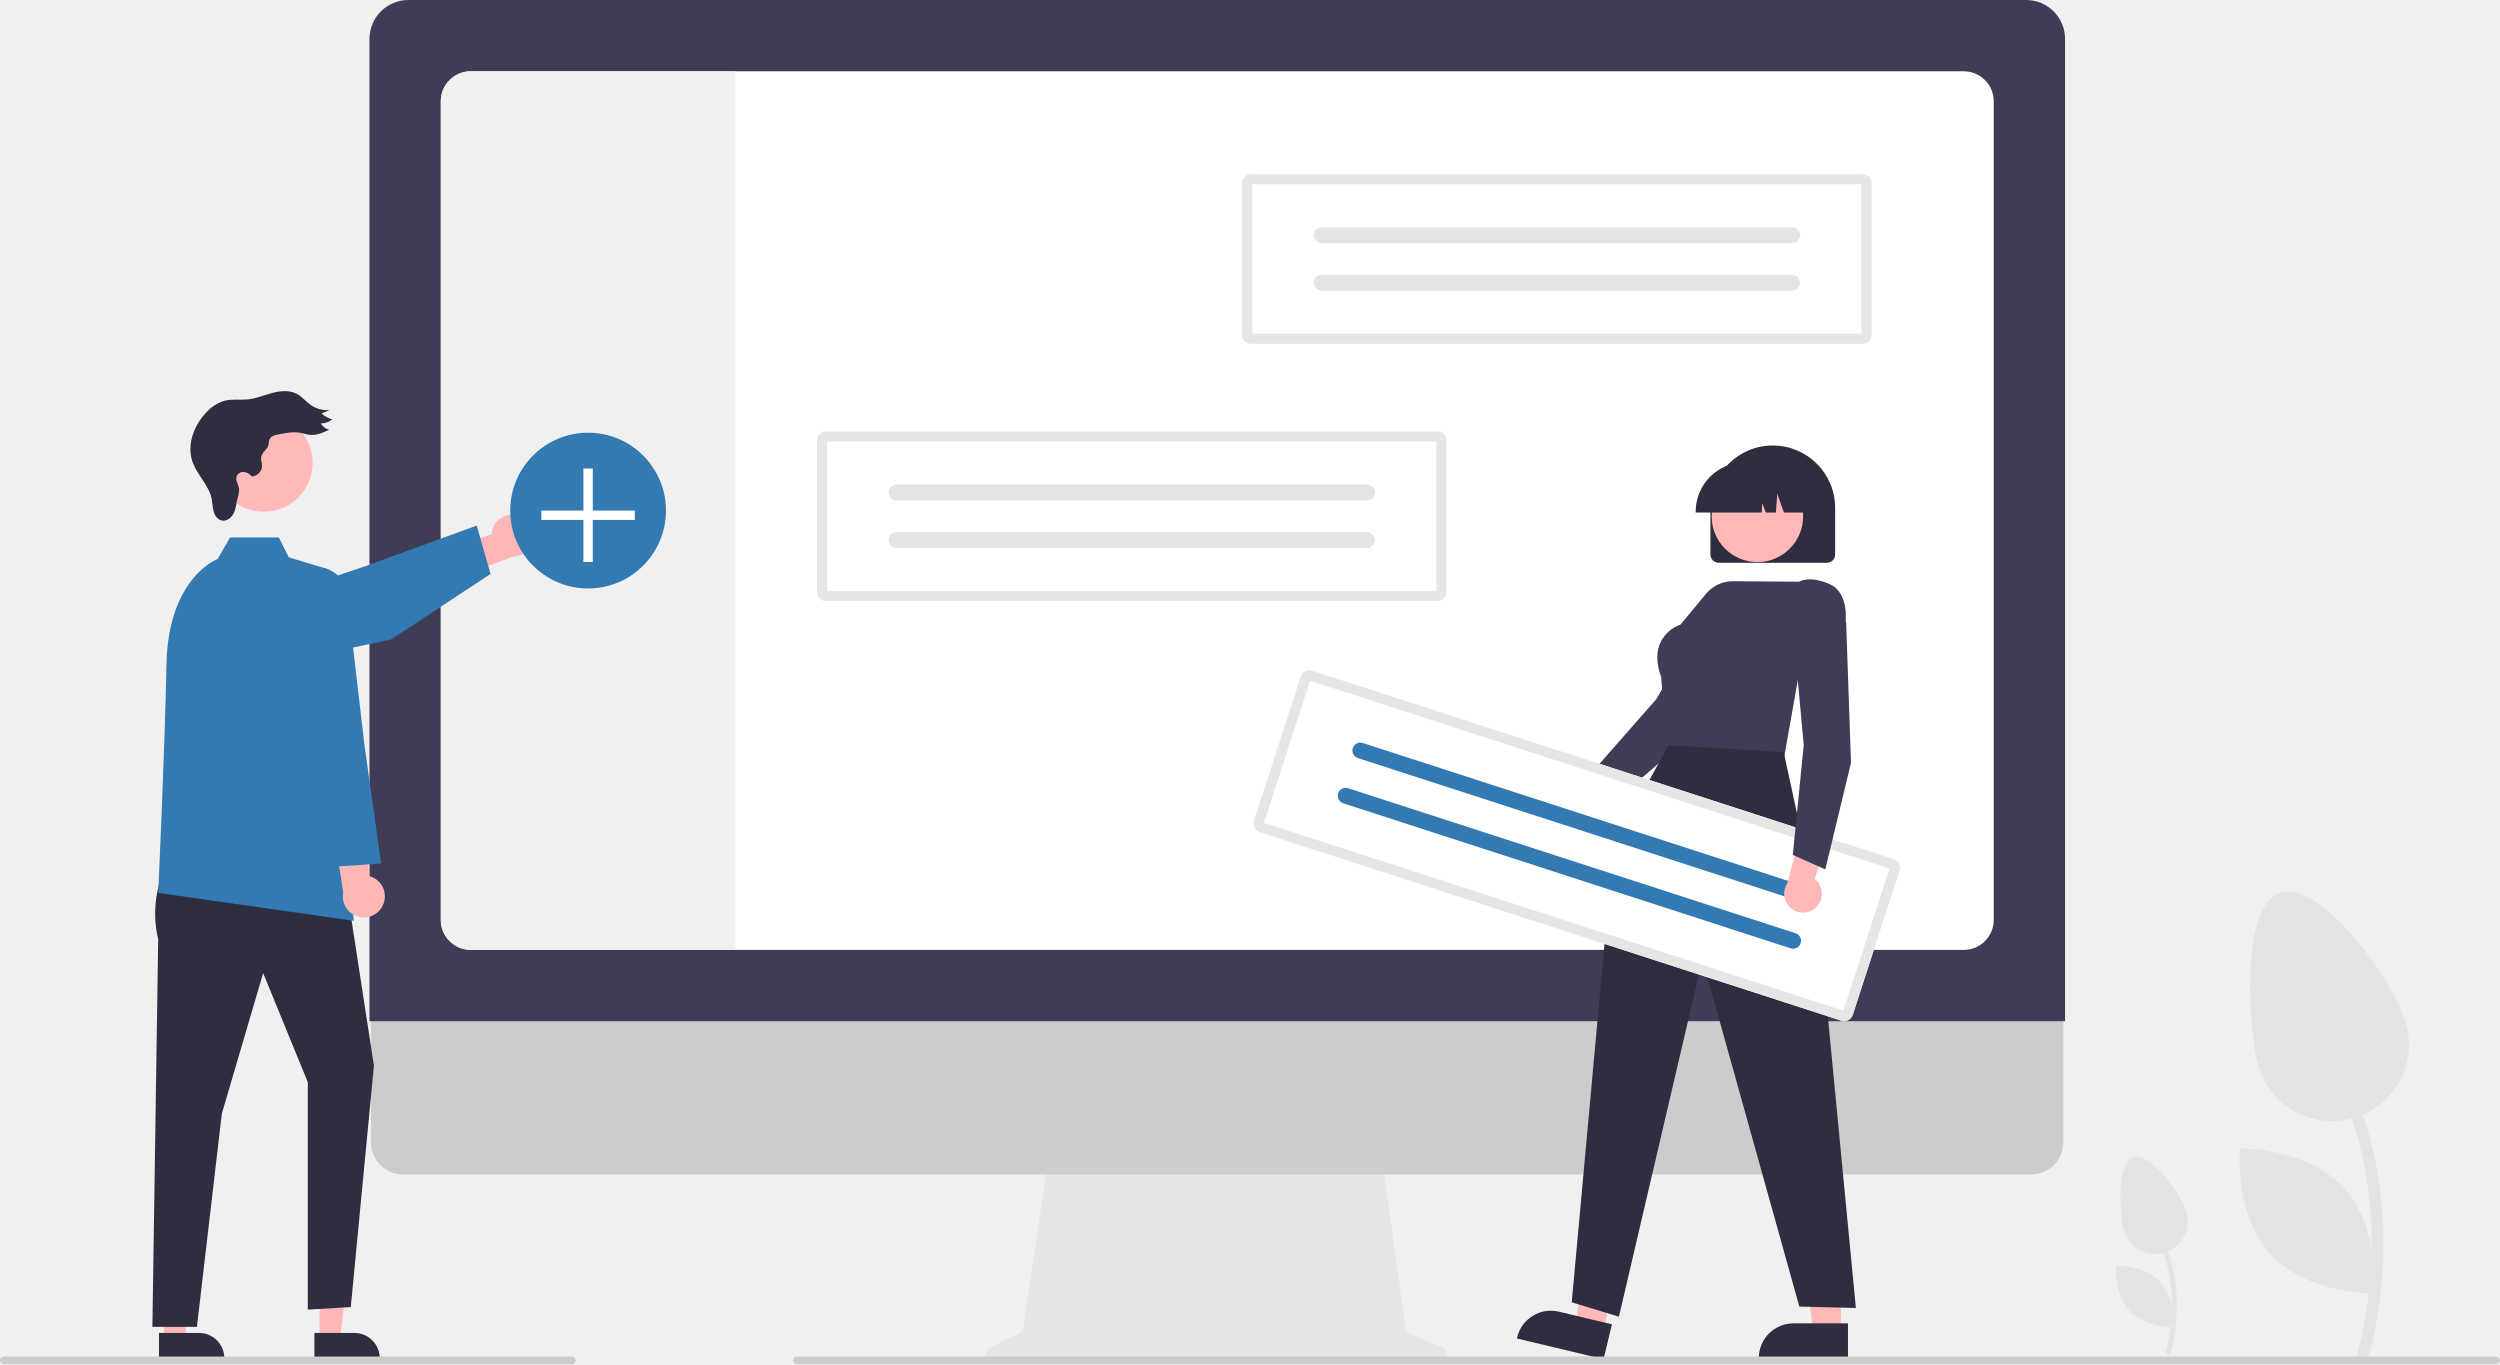
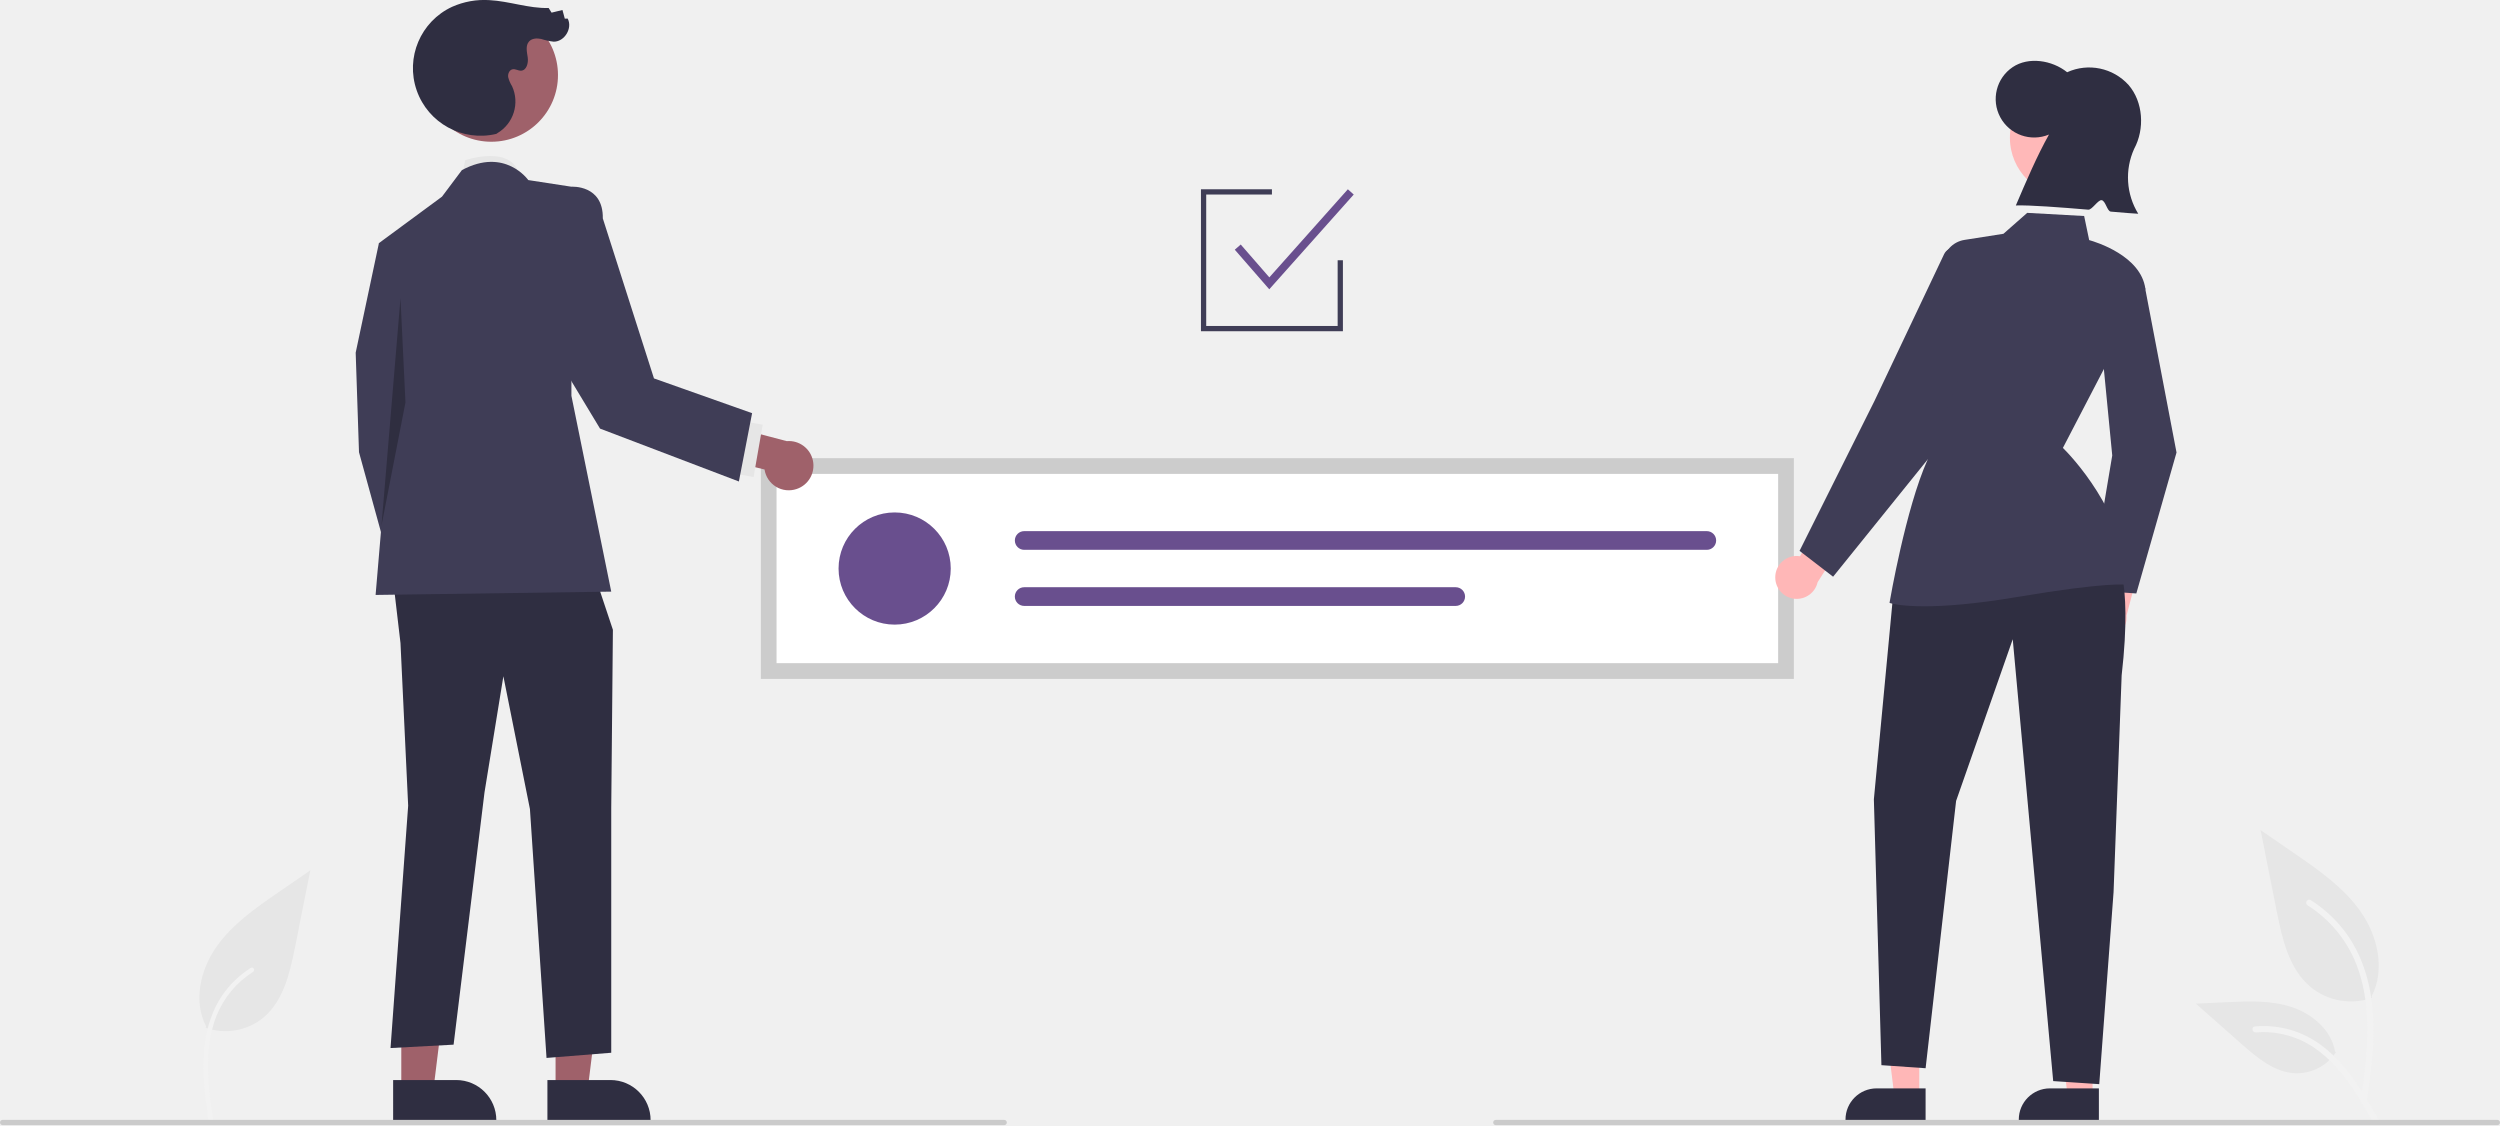
- <svg xmlns="http://www.w3.org/2000/svg" data-name="Layer 1" width="1005.563" height="548.695" viewBox="0 0 1005.563 548.695">
-   <path d="M970.113,720.75c.096-.288,9.414-29.119-7.077-54.845l-1.684,1.079c15.963,24.903,6.956,52.855,6.864,53.134Z" transform="translate(-97.21873 -175.6525)" fill="#e4e4e4" />
-   <path d="M951.243,669.605a13.113,13.113,0,1,0,25.662-5.412c-1.494-7.086-14.164-24.722-21.251-23.228S949.749,662.519,951.243,669.605Z" transform="translate(-97.21873 -175.6525)" fill="#e4e4e4" />
-   <path d="M953.633,702.748c6.324,6.834,17.638,6.649,17.638,6.649s1.06-11.266-5.264-18.1-17.638-6.649-17.638-6.649S947.308,695.914,953.633,702.748Z" transform="translate(-97.21873 -175.6525)" fill="#e4e4e4" />
-   <path d="M1049.489,722.75c.226-.68,22.216-68.718-16.702-129.429l-3.973,2.547c37.672,58.77,16.416,124.733,16.197,125.392Z" transform="translate(-97.21873 -175.6525)" fill="#e4e4e4" />
-   <path d="M1004.958,602.051a30.946,30.946,0,0,0,60.56-12.772c-3.527-16.723-33.426-58.343-50.15-54.816S1001.431,585.328,1004.958,602.051Z" transform="translate(-97.21873 -175.6525)" fill="#e4e4e4" />
-   <path d="M1010.597,680.267c14.925,16.128,41.625,15.69,41.625,15.69s2.502-26.586-12.423-42.714-41.625-15.69-41.625-15.69S995.672,664.139,1010.597,680.267Z" transform="translate(-97.21873 -175.6525)" fill="#e4e4e4" />
-   <path d="M677.315,717.627l-14.592-6.144-10.01-73.151H519.408L508.557,711.184l-13.055,6.527a3.1,3.1,0,0,0,1.387,5.873H676.112A3.1,3.1,0,0,0,677.315,717.627Z" transform="translate(-97.21873 -175.6525)" fill="#e6e6e6" />
-   <path d="M914.206,648.064H259.377a12.973,12.973,0,0,1-12.944-12.973V542.751h680.718v92.34A12.974,12.974,0,0,1,914.206,648.064Z" transform="translate(-97.21873 -175.6525)" fill="#ccc" />
-   <path d="M927.835,586.393h-682V191.292a15.657,15.657,0,0,1,15.64-15.639H912.195A15.657,15.657,0,0,1,927.835,191.292Z" transform="translate(-97.21873 -175.6525)" fill="#3f3d56" />
-   <path d="M887.106,204.328h-600.54a12.065,12.065,0,0,0-12.05,12.06v329.27a12.065,12.065,0,0,0,12.05,12.06h600.54a12.072,12.072,0,0,0,12.05-12.06v-329.27A12.072,12.072,0,0,0,887.106,204.328Z" transform="translate(-97.21873 -175.6525)" fill="#fff" />
-   <path d="M393.016,204.328v353.39H286.566a12.065,12.065,0,0,1-12.05-12.06v-329.27a12.065,12.065,0,0,1,12.05-12.06Z" transform="translate(-97.21873 -175.6525)" fill="#f0f0f0" />
-   <path d="M305.196,382.849a8.406,8.406,0,0,0-10.263,7.799l-28.653,8.447,11.862,10.014,25.391-9.557a8.452,8.452,0,0,0,1.663-16.703Z" transform="translate(-97.21873 -175.6525)" fill="#ffb6b6" />
-   <path d="M189.424,446.424a11.952,11.952,0,0,1-3.808-23.276l58.064-19.6,45.292-16.5,5.558,19.455-39.984,26.347-62.624,13.311A12.025,12.025,0,0,1,189.424,446.424Z" transform="translate(-97.21873 -175.6525)" fill="#337ab2" />
-   <polygon points="128.541 538.792 136.693 538.792 140.572 507.347 128.539 507.347 128.541 538.792" fill="#ffb6b6" />
-   <path d="M223.68,711.783l16.055-.001h.001A10.232,10.232,0,0,1,249.967,722.014v.332l-26.287.001Z" transform="translate(-97.21873 -175.6525)" fill="#2f2e41" />
-   <polygon points="66.033 538.792 74.185 538.792 78.064 507.347 66.032 507.347 66.033 538.792" fill="#ffb6b6" />
-   <path d="M161.172,711.783l16.055-.001h.001A10.232,10.232,0,0,1,187.46,722.014v.332l-26.287.001Z" transform="translate(-97.21873 -175.6525)" fill="#2f2e41" />
-   <path d="M163.171,525.829a43.784,43.784,0,0,0-2.327,27.549l-2.327,155.984h17.905l10.024-85.782,16.624-56.523,17.954,43.888v91.471l17.289-1.034,9.31-97.086-10.64-69.157Z" transform="translate(-97.21873 -175.6525)" fill="#2f2e41" />
-   <path d="M228.671,404.471l-15.294-4.655-3.99-7.98H189.741l-4.959,8.645s-19.949,7.315-20.614,42.558-3.325,91.767-3.325,91.767l78.661,11.214Z" transform="translate(-97.21873 -175.6525)" fill="#337ab2" />
-   <path d="M251.254,539.709A8.406,8.406,0,0,0,245.759,528.049l-2.306-29.783-12.261,9.521,4.069,26.823a8.452,8.452,0,0,0,15.992,5.099Z" transform="translate(-97.21873 -175.6525)" fill="#ffb6b6" />
-   <path d="M230.334,524.358l-17.458-44.588V415.748a11.951,11.951,0,0,1,23.821-1.385l7.1,60.871L250.52,522.966Z" transform="translate(-97.21873 -175.6525)" fill="#337ab2" />
-   <circle cx="106.114" cy="186.2" r="19.632" fill="#ffb9b9" />
-   <path d="M204.618,355.885c-.919,1.179-2.178,2.244-2.38,3.725-.15,1.097.33,2.182.375,3.288a4.388,4.388,0,0,1-4.102,4.393,4.868,4.868,0,0,0-3.133-1.792,2.891,2.891,0,0,0-2.977,1.72c-.583,1.647.766,3.32.983,5.053a10.452,10.452,0,0,1-.612,3.766c-.497,1.989-.63,4.093-1.503,5.949s-2.813,3.451-4.822,3.041c-1.689-.345-2.832-1.981-3.305-3.639s-.451-3.416-.793-5.106c-1.111-5.491-5.837-9.559-7.691-14.845-2.376-6.773.478-14.521,5.398-19.749a16.076,16.076,0,0,1,7.489-4.849c3.066-.781,6.307-.22,9.452-.553,3.364-.357,6.526-1.724,9.795-2.593s6.921-1.196,9.893.42c2.073,1.127,3.574,3.071,5.505,4.427a11.548,11.548,0,0,0,7.587,2.031l-3.21,1.403a10.311,10.311,0,0,0,4.325,2.369,7.48,7.48,0,0,1-4.609,1.618,5.264,5.264,0,0,0,3.316,2.55c-2.438,1.144-5.026,2.317-7.706,2.059-1.313-.126-2.568-.593-3.865-.833-2.765-.512-5.604.019-8.365.548-1.45.278-3.23.545-3.962,1.939C205.091,353.386,205.557,354.68,204.618,355.885Z" transform="translate(-97.21873 -175.6525)" fill="#2f2e41" />
-   <circle cx="236.547" cy="205.371" r="31.32" fill="#337ab2" />
-   <polygon points="255.339 205.371 238.427 205.371 238.427 188.458 234.668 188.458 234.668 205.371 217.755 205.371 217.755 209.129 234.668 209.129 234.668 226.042 238.427 226.042 238.427 209.129 255.339 209.129 255.339 205.371" fill="#fff" />
-   <path d="M600.474,245.661a3.647,3.647,0,0,0-3.643,3.643v60.998a3.647,3.647,0,0,0,3.643,3.643H846.377a3.647,3.647,0,0,0,3.643-3.643v-60.998a3.647,3.647,0,0,0-3.643-3.643Z" transform="translate(-97.21873 -175.6525)" fill="#fff" />
-   <path d="M600.474,245.661a3.647,3.647,0,0,0-3.643,3.643v60.998a3.647,3.647,0,0,0,3.643,3.643H846.377a3.647,3.647,0,0,0,3.643-3.643v-60.998a3.647,3.647,0,0,0-3.643-3.643Z" transform="translate(-97.21873 -175.6525)" fill="#e6e6e6" />
-   <path d="M600.93,309.847H845.921V249.759H600.93Z" transform="translate(-97.21873 -175.6525)" fill="#fff" />
-   <path d="M628.784,267.053a3.188,3.188,0,0,0,0,6.375H818.058a3.188,3.188,0,1,0,.003-6.375H628.784Z" transform="translate(-97.21873 -175.6525)" fill="#e4e4e4" />
-   <path d="M628.784,286.178a3.188,3.188,0,0,0,0,6.375H818.058a3.188,3.188,0,0,0,.014-6.375h-189.288Z" transform="translate(-97.21873 -175.6525)" fill="#e4e4e4" />
-   <path d="M429.474,349.161a3.647,3.647,0,0,0-3.643,3.643v60.998a3.647,3.647,0,0,0,3.643,3.643H675.377a3.647,3.647,0,0,0,3.643-3.643v-60.998a3.647,3.647,0,0,0-3.643-3.643Z" transform="translate(-97.21873 -175.6525)" fill="#fff" />
-   <path d="M429.474,349.161a3.647,3.647,0,0,0-3.643,3.643v60.998a3.647,3.647,0,0,0,3.643,3.643H675.377a3.647,3.647,0,0,0,3.643-3.643v-60.998a3.647,3.647,0,0,0-3.643-3.643Z" transform="translate(-97.21873 -175.6525)" fill="#e6e6e6" />
-   <path d="M429.93,413.347H674.921V353.259H429.93Z" transform="translate(-97.21873 -175.6525)" fill="#fff" />
-   <path d="M457.784,370.553a3.188,3.188,0,0,0,0,6.375H647.058a3.188,3.188,0,1,0,.003-6.375H457.784Z" transform="translate(-97.21873 -175.6525)" fill="#e4e4e4" />
-   <path d="M457.784,389.678a3.188,3.188,0,0,0,0,6.375H647.058a3.188,3.188,0,0,0,.014-6.375h-189.288Z" transform="translate(-97.21873 -175.6525)" fill="#e4e4e4" />
-   <path d="M729.211,512.874a7.536,7.536,0,0,0,6.404-9.619l21.793-15.566-12.988-5.001-18.704,15.549a7.577,7.577,0,0,0,3.494,14.638Z" transform="translate(-97.21873 -175.6525)" fill="#ffb7b7" />
-   <path d="M741.31,502.622l-7.23-12.348.154-.175,29.17-33.209,22.648-38.623,19.667,2.507.29,5.945-.059.089L774.704,473.777l-.033.028Z" transform="translate(-97.21873 -175.6525)" fill="#3f3d56" />
-   <polygon points="740.467 535.914 729.346 535.913 724.054 493.014 740.469 493.015 740.467 535.914" fill="#ffb7b7" />
-   <path d="M840.523,722.347l-35.862-.001v-.454a13.959,13.959,0,0,1,13.958-13.958H818.62l21.903.001Z" transform="translate(-97.21873 -175.6525)" fill="#2f2e41" />
-   <polygon points="644.748 535.55 633.93 532.967 638.746 490.012 654.712 493.824 644.748 535.55" fill="#ffb7b7" />
-   <path d="M742.222,722.347l-34.881-8.329.105-.441a13.959,13.959,0,0,1,16.818-10.335l.001 0,21.304,5.087Z" transform="translate(-97.21873 -175.6525)" fill="#2f2e41" />
-   <path d="M785.191,398.654V379.933a25.086,25.086,0,0,1,50.173,0v18.721a3.374,3.374,0,0,1-3.37,3.37h-43.433A3.374,3.374,0,0,1,785.191,398.654Z" transform="translate(-97.21873 -175.6525)" fill="#2f2e41" />
-   <circle cx="706.868" cy="207.695" r="18.392" fill="#ffb7b7" />
-   <path d="M779.256,381.431a19.867,19.867,0,0,1,19.844-19.844h3.744a19.867,19.867,0,0,1,19.844,19.844v.374h-7.913l-2.699-7.557-.54,7.557h-4.089l-1.362-3.813-.272,3.813H779.256Z" transform="translate(-97.21873 -175.6525)" fill="#2f2e41" />
-   <path d="M814.815,480.421l-46.83-1.782-2.618-30.637c-2.019-5.608-2.052-10.423-.097-14.31a14.324,14.324,0,0,1,7.908-6.835l10.247-12.376a13.947,13.947,0,0,1,10.83-5.048l26.623.182c.642-.386,4.535-2.364,12.212.964,8.327,3.61,6.393,16.147,6.373,16.273l-.019.118-.091.077-17.71,14.914Z" transform="translate(-97.21873 -175.6525)" fill="#3f3d56" />
-   <polygon points="671.139 299.694 648.988 340.08 632.194 523.817 651.169 529.612 684.756 385.882 723.736 525.534 746.481 526.103 730.994 364.944 717.46 302.548 671.139 299.694" fill="#2f2e41" />
-   <path d="M624.995,445.41a3.647,3.647,0,0,0-4.589,2.342L601.596,505.778a3.647,3.647,0,0,0,2.342,4.589L837.857,586.196a3.647,3.647,0,0,0,4.589-2.342l18.81-58.025a3.647,3.647,0,0,0-2.342-4.589Z" transform="translate(-97.21873 -175.6525)" fill="#fff" />
-   <path d="M624.995,445.41a3.647,3.647,0,0,0-4.589,2.342L601.596,505.778a3.647,3.647,0,0,0,2.342,4.589L837.857,586.196a3.647,3.647,0,0,0,4.589-2.342l18.81-58.025a3.647,3.647,0,0,0-2.342-4.589Z" transform="translate(-97.21873 -175.6525)" fill="#e6e6e6" />
-   <path d="M605.635,506.609l233.053,75.548,18.529-57.159-233.053-75.548Z" transform="translate(-97.21873 -175.6525)" fill="#fff" />
-   <path d="M645.328,474.49a3.188,3.188,0,0,0-1.966,6.065l180.05,58.366a3.188,3.188,0,1,0,1.969-6.064l-.003-.001Z" transform="translate(-97.21873 -175.6525)" fill="#337ab2" />
-   <path d="M639.431,492.683a3.188,3.188,0,0,0-1.966,6.065L817.514,557.114a3.188,3.188,0,0,0,1.979-6.06l-.014-.004Z" transform="translate(-97.21873 -175.6525)" fill="#337ab2" />
-   <path d="M827.539,540.728a7.536,7.536,0,0,0-.397-11.549l8.648-25.347-13.47,3.5-6.147,23.533a7.577,7.577,0,0,0,11.366,9.863Z" transform="translate(-97.21873 -175.6525)" fill="#ffb7b7" />
-   <path d="M831.402,525.347,818.333,519.521l4.391-44.216-4.087-44.586,17.446-9.418,3.698,4.663.004.106,1.96,56.38-.01.043Z" transform="translate(-97.21873 -175.6525)" fill="#3f3d56" />
-   <path d="M1101.255,724.347l-683.448,0a1.567,1.567,0,0,1-1.539-1.134,1.529,1.529,0,0,1,1.477-1.919l683.385,0a1.615,1.615,0,0,1,1.616,1.194A1.528,1.528,0,0,1,1101.255,724.347Z" transform="translate(-97.21873 -175.6525)" fill="#ccc" />
-   <path d="M327.255,724.347l-228.448,0a1.567,1.567,0,0,1-1.539-1.134,1.529,1.529,0,0,1,1.477-1.919l228.385,0a1.615,1.615,0,0,1,1.616,1.194A1.528,1.528,0,0,1,327.255,724.347Z" transform="translate(-97.21873 -175.6525)" fill="#ccc" />
+ <svg xmlns="http://www.w3.org/2000/svg" data-name="Layer 1" width="951" height="428" viewBox="0 0 951 428">
+   <path id="b606c935-a134-40cd-80b0-a21a1aa0225b-158" data-name="Path 461" d="M202.747,626.969a22.728,22.728,0,0,0,21.947-3.866c7.687-6.452,10.1-17.081,12.058-26.924l5.8-29.112-12.143,8.362c-8.733,6.013-17.662,12.219-23.709,20.929s-8.686,20.6-3.828,30.024" transform="translate(-124.5 -236)" fill="#e6e6e6" />
+   <path id="a422fa29-1efa-4f1e-8f54-a5852f8559f8-159" data-name="Path 462" d="M203.785,662.215c-1.229-8.953-2.493-18.02-1.631-27.069.766-8.036,3.217-15.885,8.209-22.321a37.132,37.132,0,0,1,9.527-8.633c.953-.6,1.829.909.881,1.507a35.3,35.3,0,0,0-13.963,16.847c-3.04,7.732-3.528,16.161-3,24.374.317,4.967.988,9.9,1.665,14.83a.9.9,0,0,1-.61,1.074.878.878,0,0,1-1.074-.61Z" transform="translate(-124.5 -236)" fill="#f2f2f2" />
+   <path id="e1d169dc-da63-490d-893d-3e04e06c6dbd-160" data-name="Path 438" d="M1026.824,615.577a24.215,24.215,0,0,1-23.383-4.119c-8.19-6.874-10.758-18.196-12.847-28.682l-6.18-31.017,12.938,8.908c9.305,6.406,18.818,13.019,25.26,22.298s9.252,21.947,4.078,31.988" transform="translate(-124.5 -236)" fill="#e6e6e6" />
+   <path id="b7dc7a19-2955-4780-ad93-c52a96f67a65-161" data-name="Path 439" d="M1024.826,655.288c1.628-11.864,3.304-23.881,2.159-35.872-1.015-10.649-4.264-21.049-10.878-29.579a49.206,49.206,0,0,0-12.625-11.44c-1.262-.796-2.424,1.204-1.167,1.997a46.779,46.779,0,0,1,18.504,22.326c4.029,10.246,4.675,21.416,3.982,32.3-.419,6.582-1.311,13.121-2.206,19.653a1.198,1.198,0,0,0,.808,1.423,1.163,1.163,0,0,0,1.423-.808Z" transform="translate(-124.5 -236)" fill="#f2f2f2" />
+   <path id="ba9a9309-6361-43cb-a10e-efdc2c0b21e6-162" data-name="Path 442" d="M1013.105,636.251a17.825,17.825,0,0,1-15.531,8.019c-7.864-.373-14.418-5.86-20.317-11.07l-17.452-15.409,11.55-.553c8.306-.398,16.827-.771,24.738,1.793s15.208,8.726,16.654,16.915" transform="translate(-124.5 -236)" fill="#e6e6e6" />
+   <path id="abb4e2ed-9276-4565-9a98-ba1ebe7a1fe1-163" data-name="Path 443" d="M1029.429,662.108c-7.84-13.871-16.932-29.288-33.181-34.216a37.026,37.026,0,0,0-13.955-1.441c-1.482.128-1.112,2.412.367,2.285a34.398,34.398,0,0,1,22.272,5.892c6.28,4.275,11.17,10.218,15.308,16.519,2.535,3.861,4.806,7.884,7.076,11.903C1028.041,664.334,1030.163,663.407,1029.429,662.108Z" transform="translate(-124.5 -236)" fill="#f2f2f2" />
+   <path d="M806.902,494.268h-393v-84h393Z" transform="translate(-124.5 -236)" fill="#fff" />
+   <circle cx="340.326" cy="216.268" r="21.338" fill="#694f8e" />
+   <path d="M514.107,438.042a3.556,3.556,0,0,0,0,7.113H773.767a3.556,3.556,0,0,0,0-7.113Z" transform="translate(-124.5 -236)" fill="#694f8e" />
+   <path d="M514.107,459.38a3.556,3.556,0,1,0-.015,7.113H678.252a3.556,3.556,0,1,0,0-7.113Z" transform="translate(-124.5 -236)" fill="#694f8e" />
+   <path d="M806.902,494.268h-393v-84h393Zm-387-6h381v-72h-381Z" transform="translate(-124.5 -236)" fill="#ccc" />
+   <path d="M917.573,473.403a8.114,8.114,0,0,1,6.462-10.632l4.448-18,11.598.035-6.639,25.331a8.158,8.158,0,0,1-15.87,3.265Z" transform="translate(-124.5 -236)" fill="#ffb7b7" />
+   <path d="M937.155,461.754l-17.763-1.231,8.603-51.268L922.52,352.805l17.956-7.362,11.974,62.689-.033.114Z" transform="translate(-124.5 -236)" fill="#3f3d56" />
+   <path d="M799.808,455.746a8.114,8.114,0,0,1,9.399-8.152l9.729-15.784,11.034,3.573-14.053,22.097a8.158,8.158,0,0,1-16.109-1.734Z" transform="translate(-124.5 -236)" fill="#ffb7b7" />
+   <polygon points="730.086 417.104 720.637 417.104 716.142 380.657 730.088 380.658 730.086 417.104" fill="#ffb7b7" />
+   <path d="M856.996,662.263l-30.468-.001v-.385a11.86,11.86,0,0,1,11.859-11.859h.001l18.609.001Z" transform="translate(-124.5 -236)" fill="#2f2e41" />
+   <polygon points="796.006 417.104 786.557 417.104 782.062 380.657 796.008 380.658 796.006 417.104" fill="#ffb7b7" />
+   <path d="M922.916,662.263l-30.468-.001v-.385a11.86,11.86,0,0,1,11.859-11.859h.001l18.609.001Z" transform="translate(-124.5 -236)" fill="#2f2e41" />
+   <circle cx="787.02" cy="52.405" r="22.448" fill="#ffb8b8" />
+   <path d="M903.938,287.174a14.632,14.632,0,0,1-13.784-25.659c5.975-3.998,14.898-2.675,20.69,1.962a20.211,20.211,0,0,1,23.366,4.849c5.591,6.468,6.203,16.736,2.128,24.276a26.391,26.391,0,0,0,1.548,24.708c-1.753-.071-5.612-.396-10.441-.813-1.397-.121-2.002-4.225-3.534-4.357-1.351-.116-3.618,3.74-5.034,3.621-10.487-.886-22.227-1.786-27.547-1.61C895.339,304.765,899.348,295.38,903.938,287.174Z" transform="translate(-124.5 -236)" fill="#2f2e41" />
+   <path d="M928.736,446.55s7.296,7.522,2.841,46.362l-3.078,82.474-5.445,73.027-17.519-1.165L890.145,479.167l-21.544,61.506L857,642.355l-16.809-1.165-2.871-101.118,7.369-78.146Z" transform="translate(-124.5 -236)" fill="#2f2e41" />
+   <path d="M856.528,466.631c-8.963 0-12.573-1.077-12.837-1.16l-.416-.131.073-.43c.06-.353,6.082-35.464,14.345-53.898l5.81-74.755a9.858,9.858,0,0,1,8.327-9.005l.078.494-.078-.494,14.78-2.32,9.041-7.961,21.658,1.198,1.91,9.162c2.59.724,19.684,5.963,21.376,18.508l.021.157-.073.14L909.227,406.379c2.646,2.612,23.56,24.096,24.98,51.561l.034.661-.645-.147c-.06-.012-6.753-1.284-41.947,4.666C875.372,465.87,864.06,466.631,856.528,466.631Z" transform="translate(-124.5 -236)" fill="#3f3d56" />
+   <path d="M821.811,455.382l-12.765-9.83,28.49-57.001,26.498-55.866a4.234,4.234,0,0,1,7.907.689l6.559,23.794L857.99,410.53Z" transform="translate(-124.5 -236)" fill="#3f3d56" />
+   <path d="M1074.5,664h-381a1,1,0,0,1,0-2h381a1,1,0,0,1,0,2Z" transform="translate(-124.5 -236)" fill="#cbcbcb" />
+   <polygon points="510.842 126 456.842 126 456.842 72 483.842 72 483.842 74 458.842 74 458.842 124 508.842 124 508.842 99 510.842 99 510.842 126" fill="#3f3d56" />
+   <polygon points="482.829 110.048 469.711 94.985 471.973 93.015 482.855 105.51 512.722 72.002 514.961 73.998 482.829 110.048" fill="#694f8e" />
+   <path d="M300.202,303.24l1.263-6.313s18.57-6.313,20.648,6.313Z" transform="translate(-124.5 -236)" fill="#e6e6e6" />
+   <polygon points="211.342 414.822 223.516 414.822 229.308 367.864 211.34 367.864 211.342 414.822" fill="#9f616a" />
+   <path d="M332.736,646.847l23.976-.001h.001a15.28,15.28,0,0,1,15.279,15.279v.497l-39.255.001Z" transform="translate(-124.5 -236)" fill="#2f2e41" />
+   <polygon points="152.654 414.822 164.828 414.822 170.62 367.864 152.652 367.864 152.654 414.822" fill="#9f616a" />
+   <path d="M274.048,646.847l23.976-.001h.001a15.28,15.28,0,0,1,15.279,15.279v.497l-39.255.001Z" transform="translate(-124.5 -236)" fill="#2f2e41" />
+   <polygon points="158.027 93.753 144.139 92.49 135.302 134.153 136.564 172.029 150.452 222.53 169.39 211.167 159.29 159.404 158.027 93.753" fill="#3f3d56" />
+   <polygon points="149.237 218.111 152.346 244.624 155.265 306.488 148.558 398.676 172.546 397.389 184.303 301.437 191.484 257.249 201.584 307.75 207.897 402.439 232.516 400.466 232.516 307.417 233.147 239.574 224.31 213.061 149.237 218.111" fill="#2f2e41" />
+   <path d="M325.453,304.502s-8.838-12.625-25.25-3.788l-7.575,10.1-23.988,17.675,5.05,59.339-6.313,74.489,89.639-1.263L341.866,386.566V307.027Z" transform="translate(-124.5 -236)" fill="#3f3d56" />
+   <polygon points="152.346 113.446 145.107 200.001 154.24 153.091 152.346 113.446" opacity="0.25" />
+   <path d="M427.528,422.017a9.312,9.312,0,0,1-12.201-7.416l-20.657-5.105.041-13.31L423.781,403.805a9.362,9.362,0,0,1,3.747,18.212Z" transform="translate(-124.5 -236)" fill="#9f616a" />
+   <rect x="398.443" y="402.318" width="20.2" height="8.838" transform="translate(-186.8863 503.2535) rotate(-80.09845)" fill="#e6e6e6" />
+   <circle cx="186.903" cy="28.567" r="25.353" fill="#9f616a" />
+   <path d="M313.297,286.931a25.717,25.717,0,0,1-16.825-48.335,30.072,30.072,0,0,1,14.199-2.548c7.582.399,14.952,3.201,22.542,2.995l1.1,1.768,4.146-1.006.888,3.292,1.092-.038c1.956,3.635-1.191,8.84-5.319,8.796a24.564,24.564,0,0,1-4.778-1.041c-1.598-.342-3.48-.257-4.582.95-1.432,1.569-.809,4.016-.51,6.119s-.447,4.936-2.57,5.004c-1.084.035-2.116-.743-3.182-.538-1.241.238-1.869,1.737-1.688,2.988a11.888,11.888,0,0,0,1.485,3.467,13.965,13.965,0,0,1-5.54,17.815" transform="translate(-124.5 -236)" fill="#2f2e41" />
+   <path d="M335.84,311.905l6.026-4.878s12.162-.846,11.942,12.047l19.46,60.871,37.332,13.225L405.569,419.161l-52.819-20.122L325.921,354.571Z" transform="translate(-124.5 -236)" fill="#3f3d56" />
+   <path d="M506.5,664h-381a1,1,0,0,1,0-2h381a1,1,0,0,1,0,2Z" transform="translate(-124.5 -236)" fill="#cbcbcb" />
</svg>
